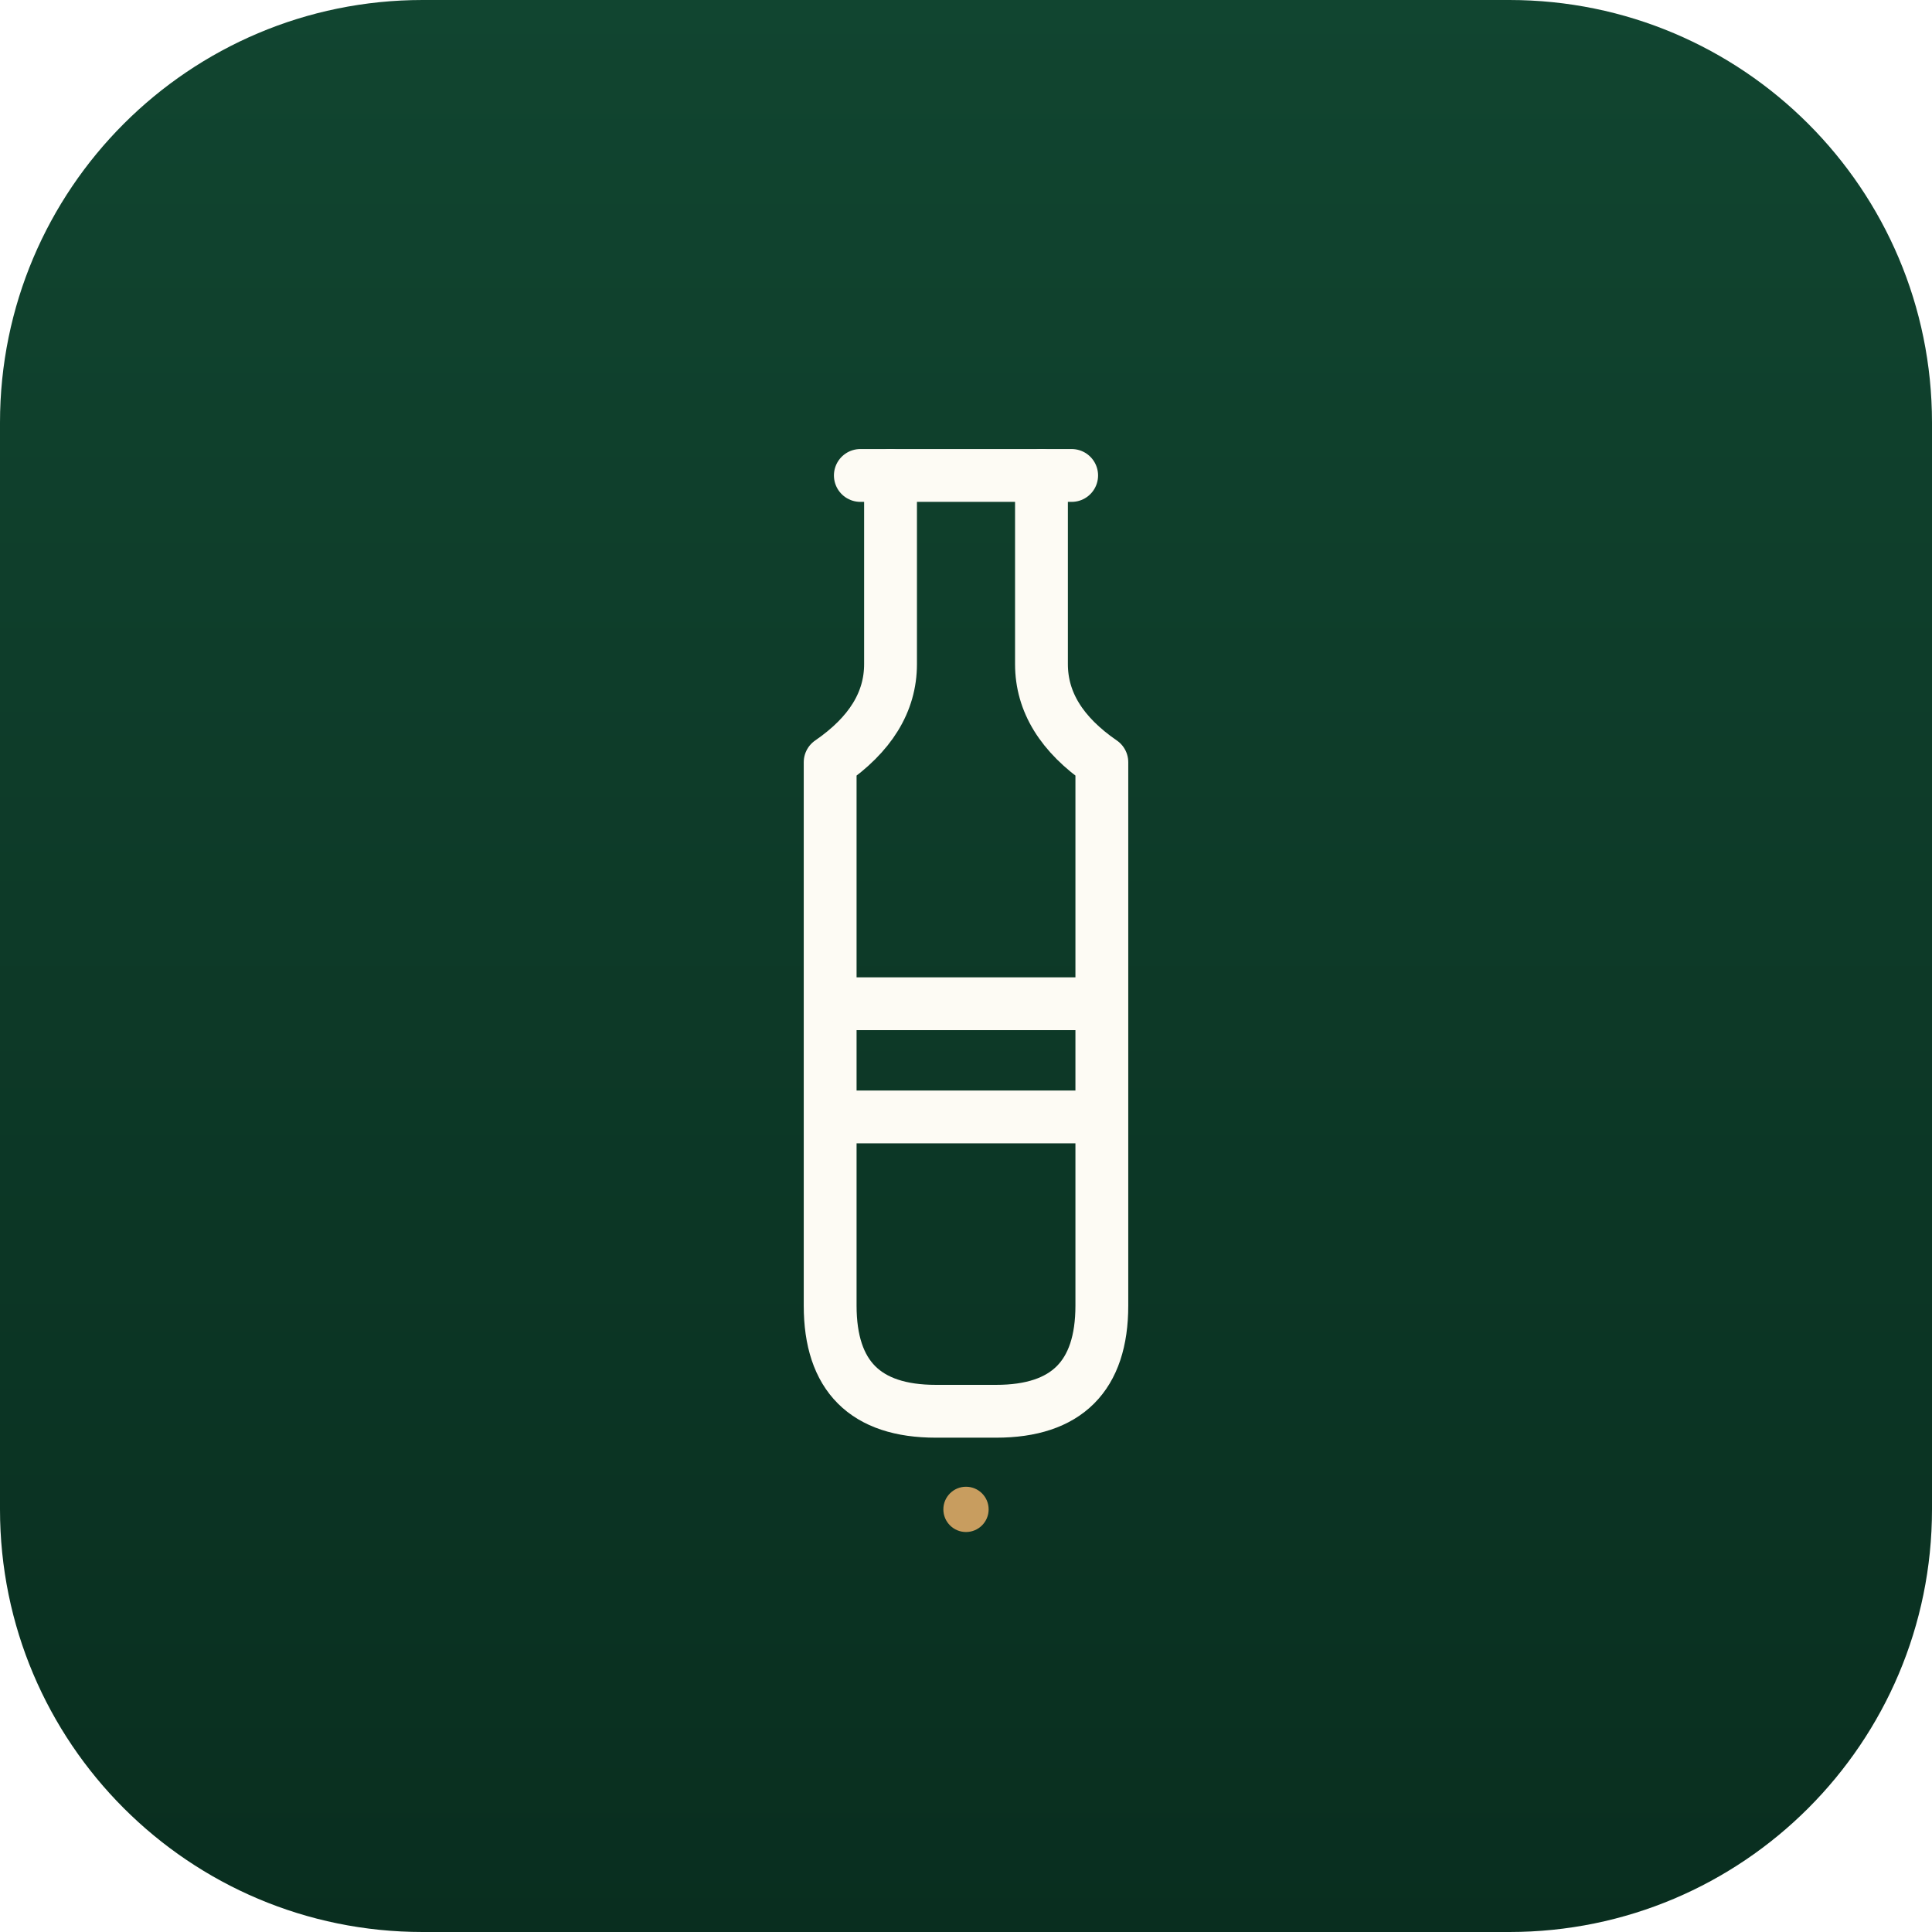
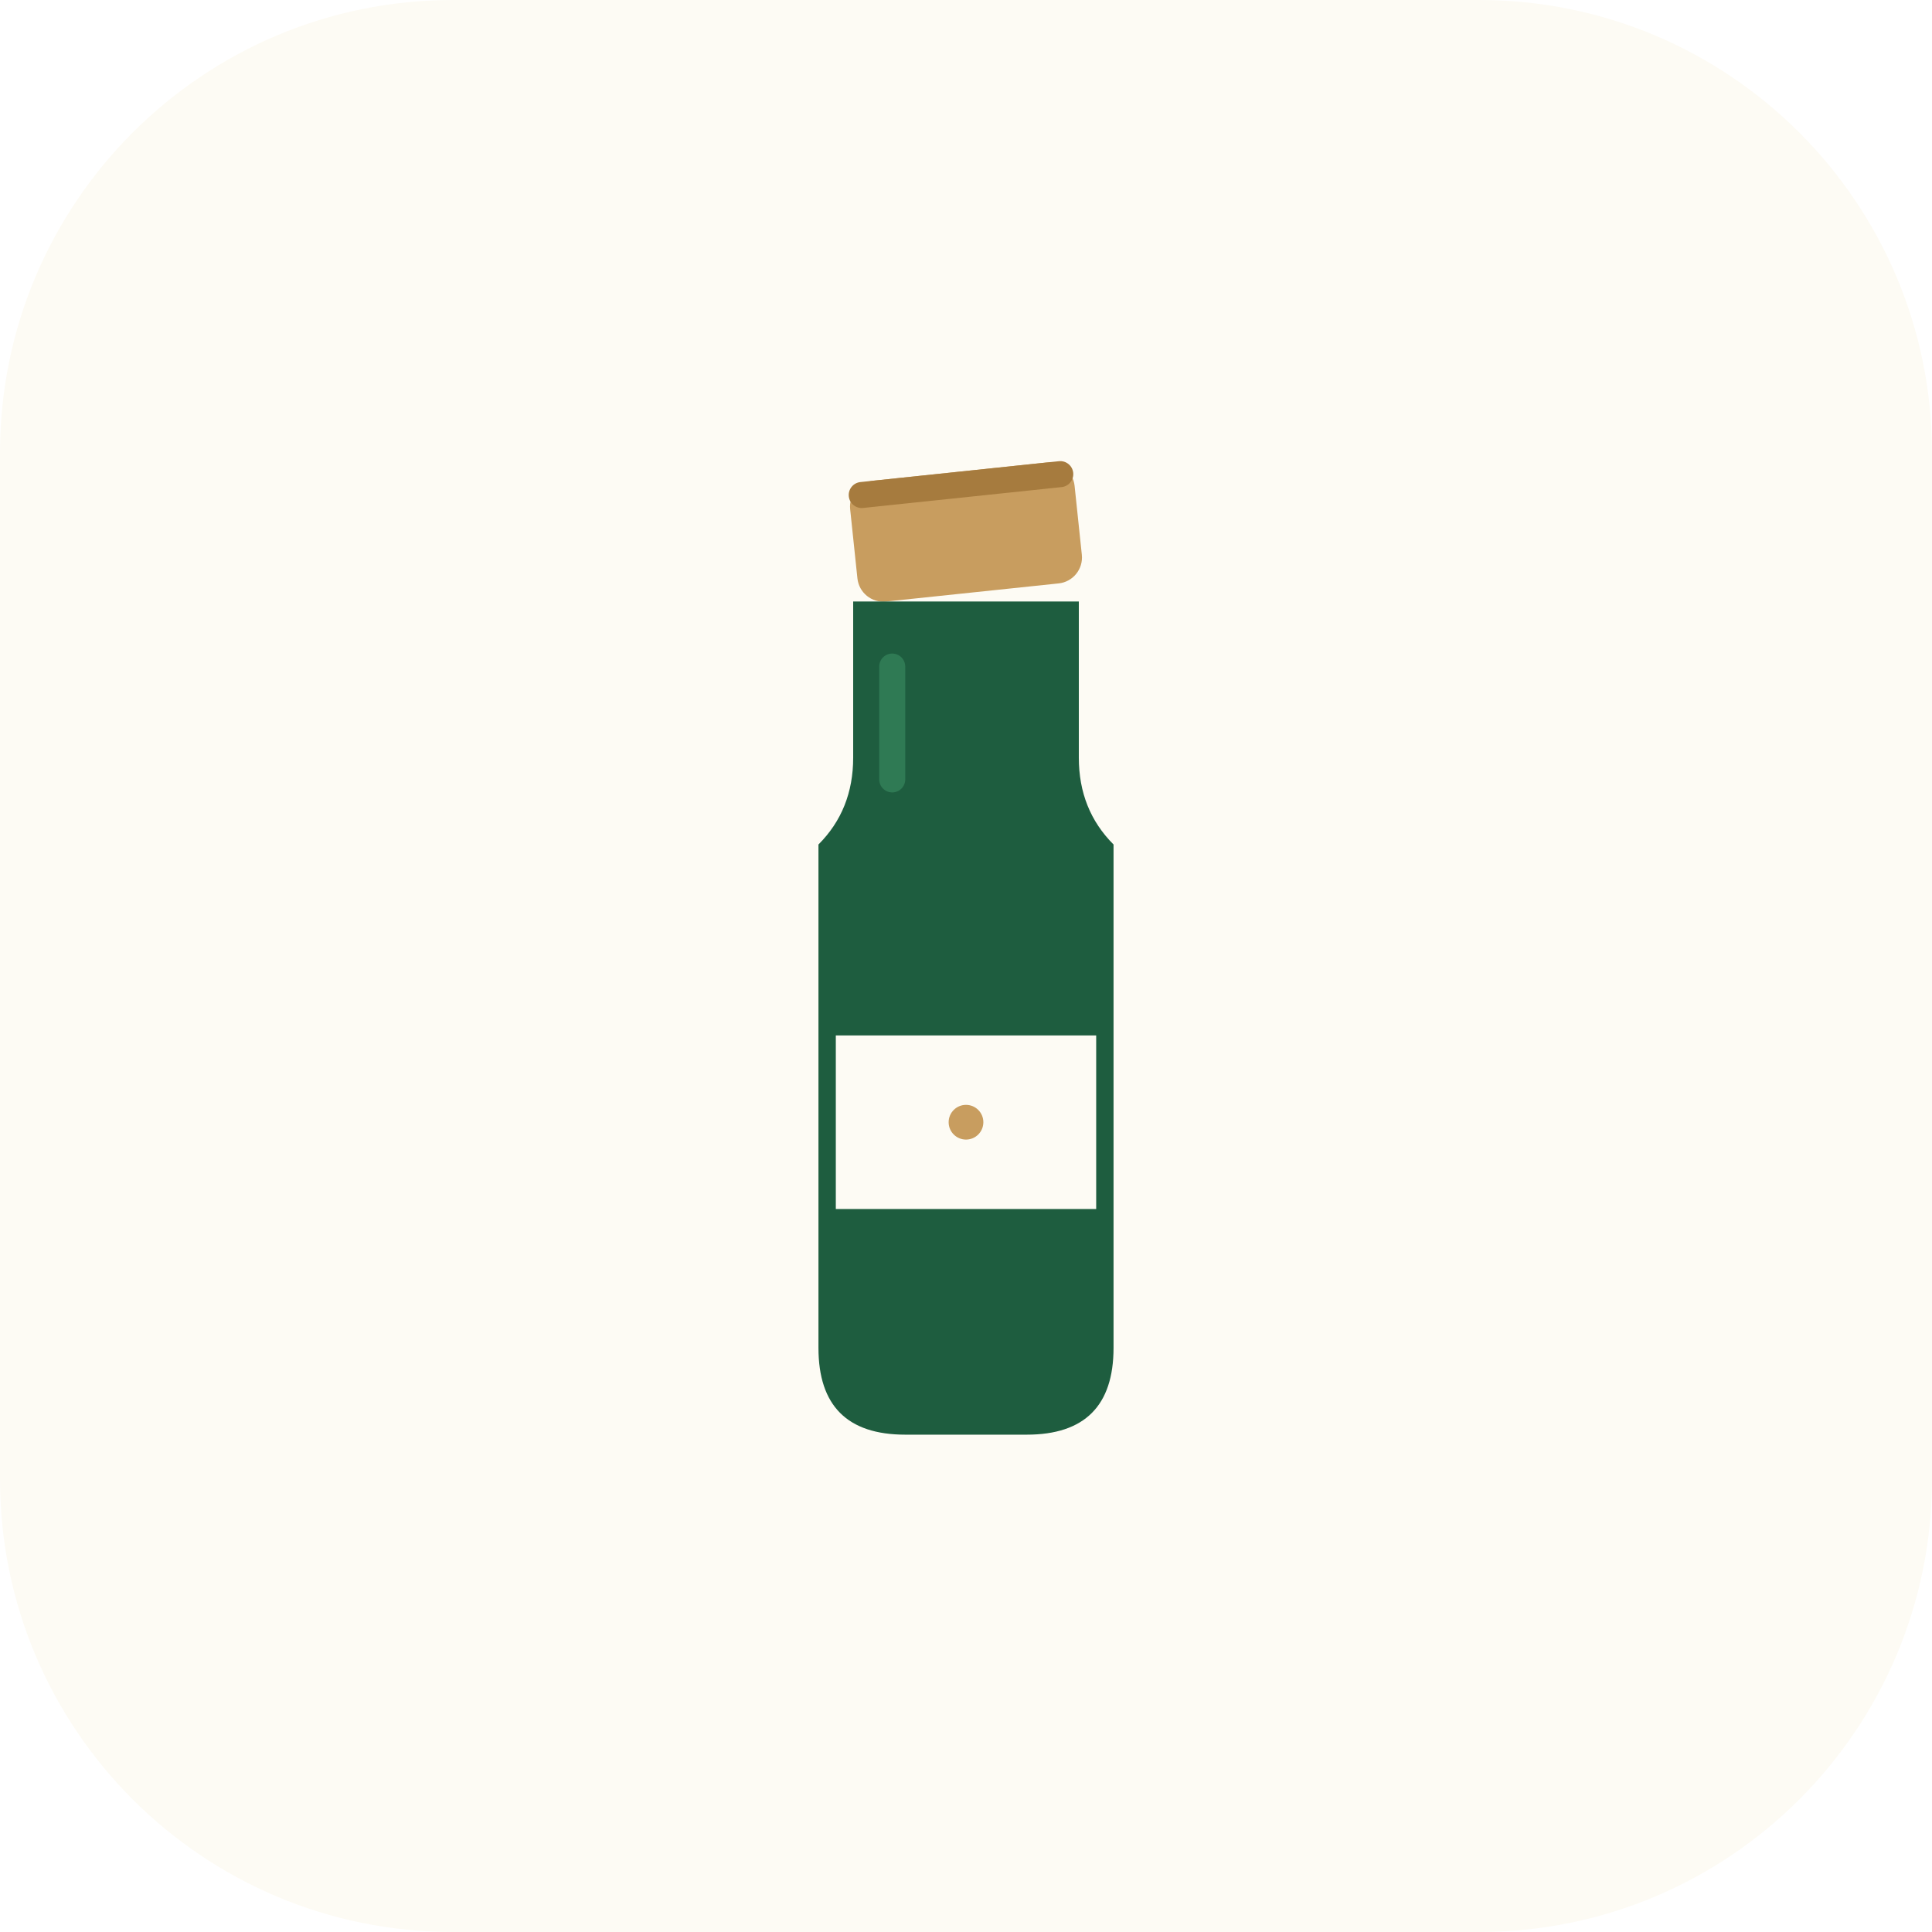
<svg xmlns="http://www.w3.org/2000/svg" viewBox="0 0 512 512">
-   <defs>
-     <linearGradient id="bg" x1="0%" y1="0%" x2="0%" y2="100%">
-       <stop offset="0%" stop-color="#114530" />
-       <stop offset="100%" stop-color="#092E1F" />
-     </linearGradient>
-   </defs>
-   <rect width="512" height="512" rx="112" fill="url(#bg)" />
-   <g transform="translate(256 256)" stroke="#FDFBF4" stroke-width="14" fill="none" stroke-linecap="round" stroke-linejoin="round">
-     <path d="M -28 -130 L 28 -130" />
-     <path d="M -20 -130 L -20 -80 Q -20 -65 -36 -54 L -36 90 Q -36 118 -8 118 L 8 118 Q 36 118 36 90 L 36 -54 Q 20 -65 20 -80 L 20 -130" />
-     <path d="M -30 10 L 30 10" />
-     <path d="M -30 40 L 30 40" />
+   <rect width="512" height="512" rx="120" fill="#FDFBF4" />
+   <g transform="translate(256 256) scale(2.3) translate(-48 -64)">
+     <g transform="translate(48 14) rotate(-6)">
+       <rect x="-13" y="-7" width="26" height="14" rx="3" fill="#C89D5F" />
+       <rect x="-13" y="-7" width="26" height="3" rx="1.5" fill="#A67B3E" />
+     </g>
+     <path d="M 35 22 L 35 40 Q 35 46 31 50 L 31 108 Q 31 118 41 118 L 55 118 Q 65 118 65 108 L 65 50 Q 61 46 61 40 L 61 22 Z" fill="#1E5D3F" />
+     <rect x="38" y="28" width="3" height="16" rx="1.5" fill="#2F7A54" />
+     <rect x="33" y="72" width="30" height="20" fill="#FDFBF4" />
+     <circle cx="48" cy="82" r="2" fill="#C89D5F" />
  </g>
-   <circle cx="256" cy="400" r="6" fill="#C89D5F" />
</svg>
